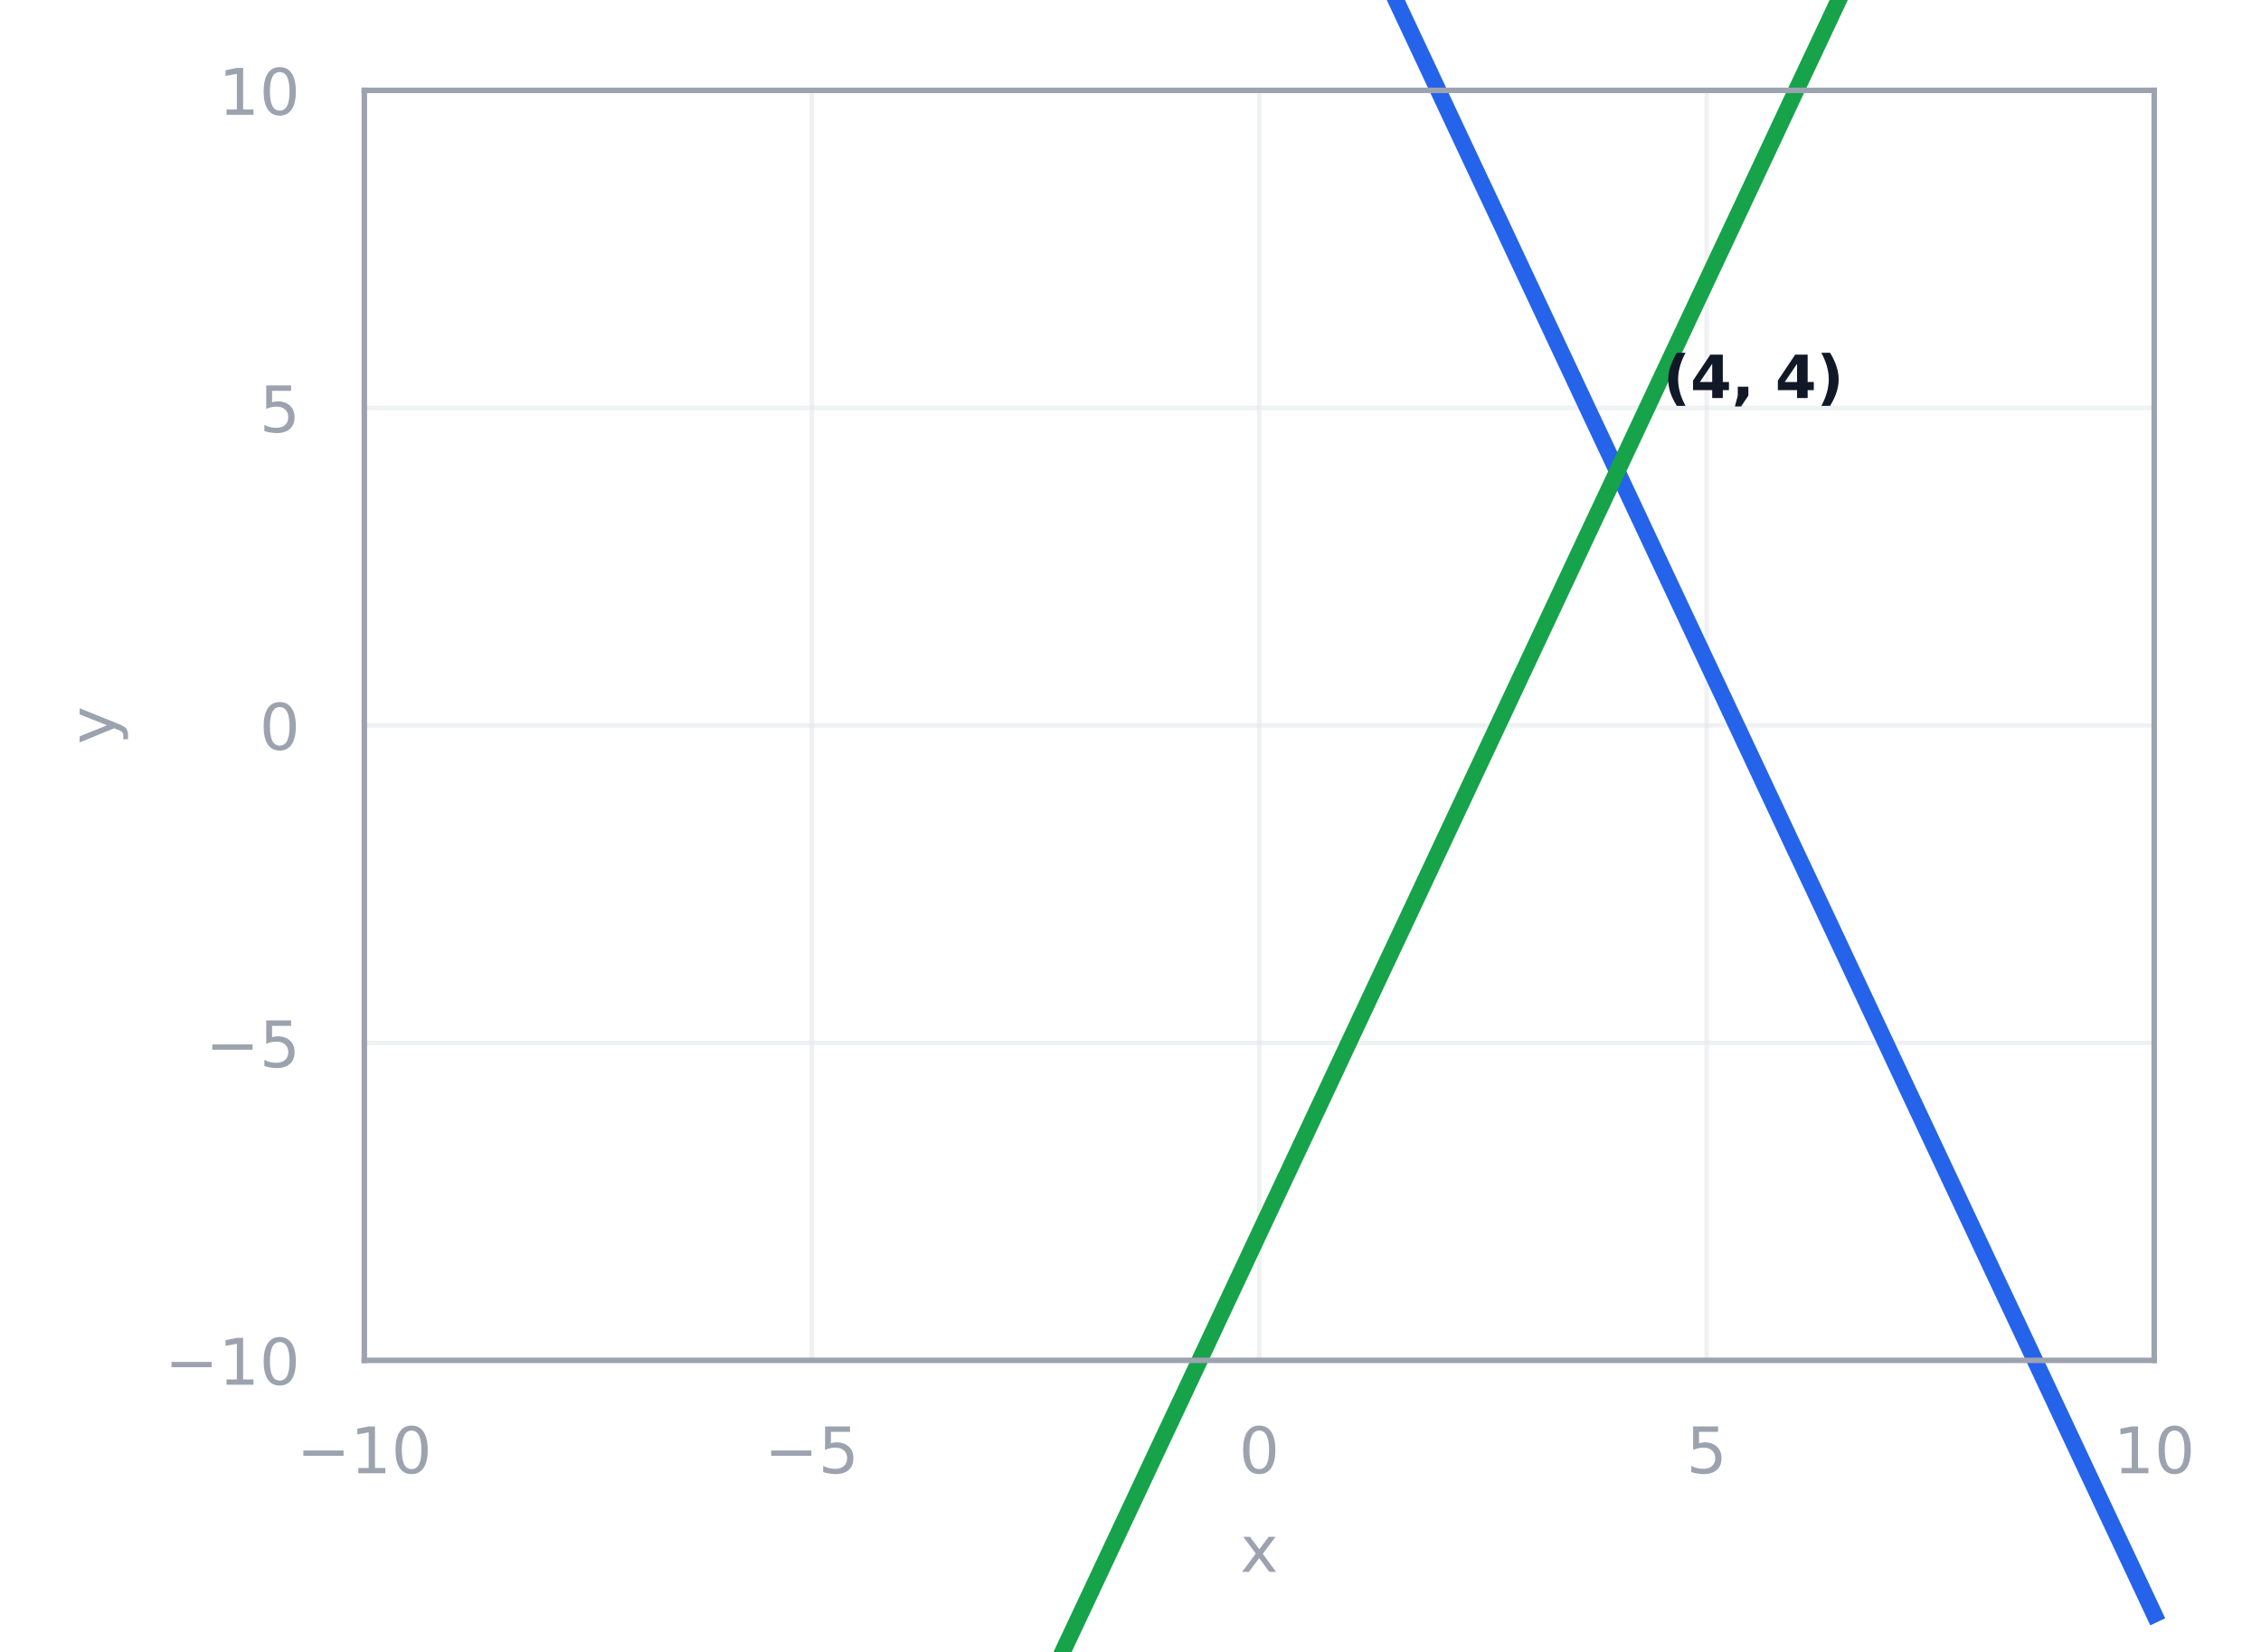
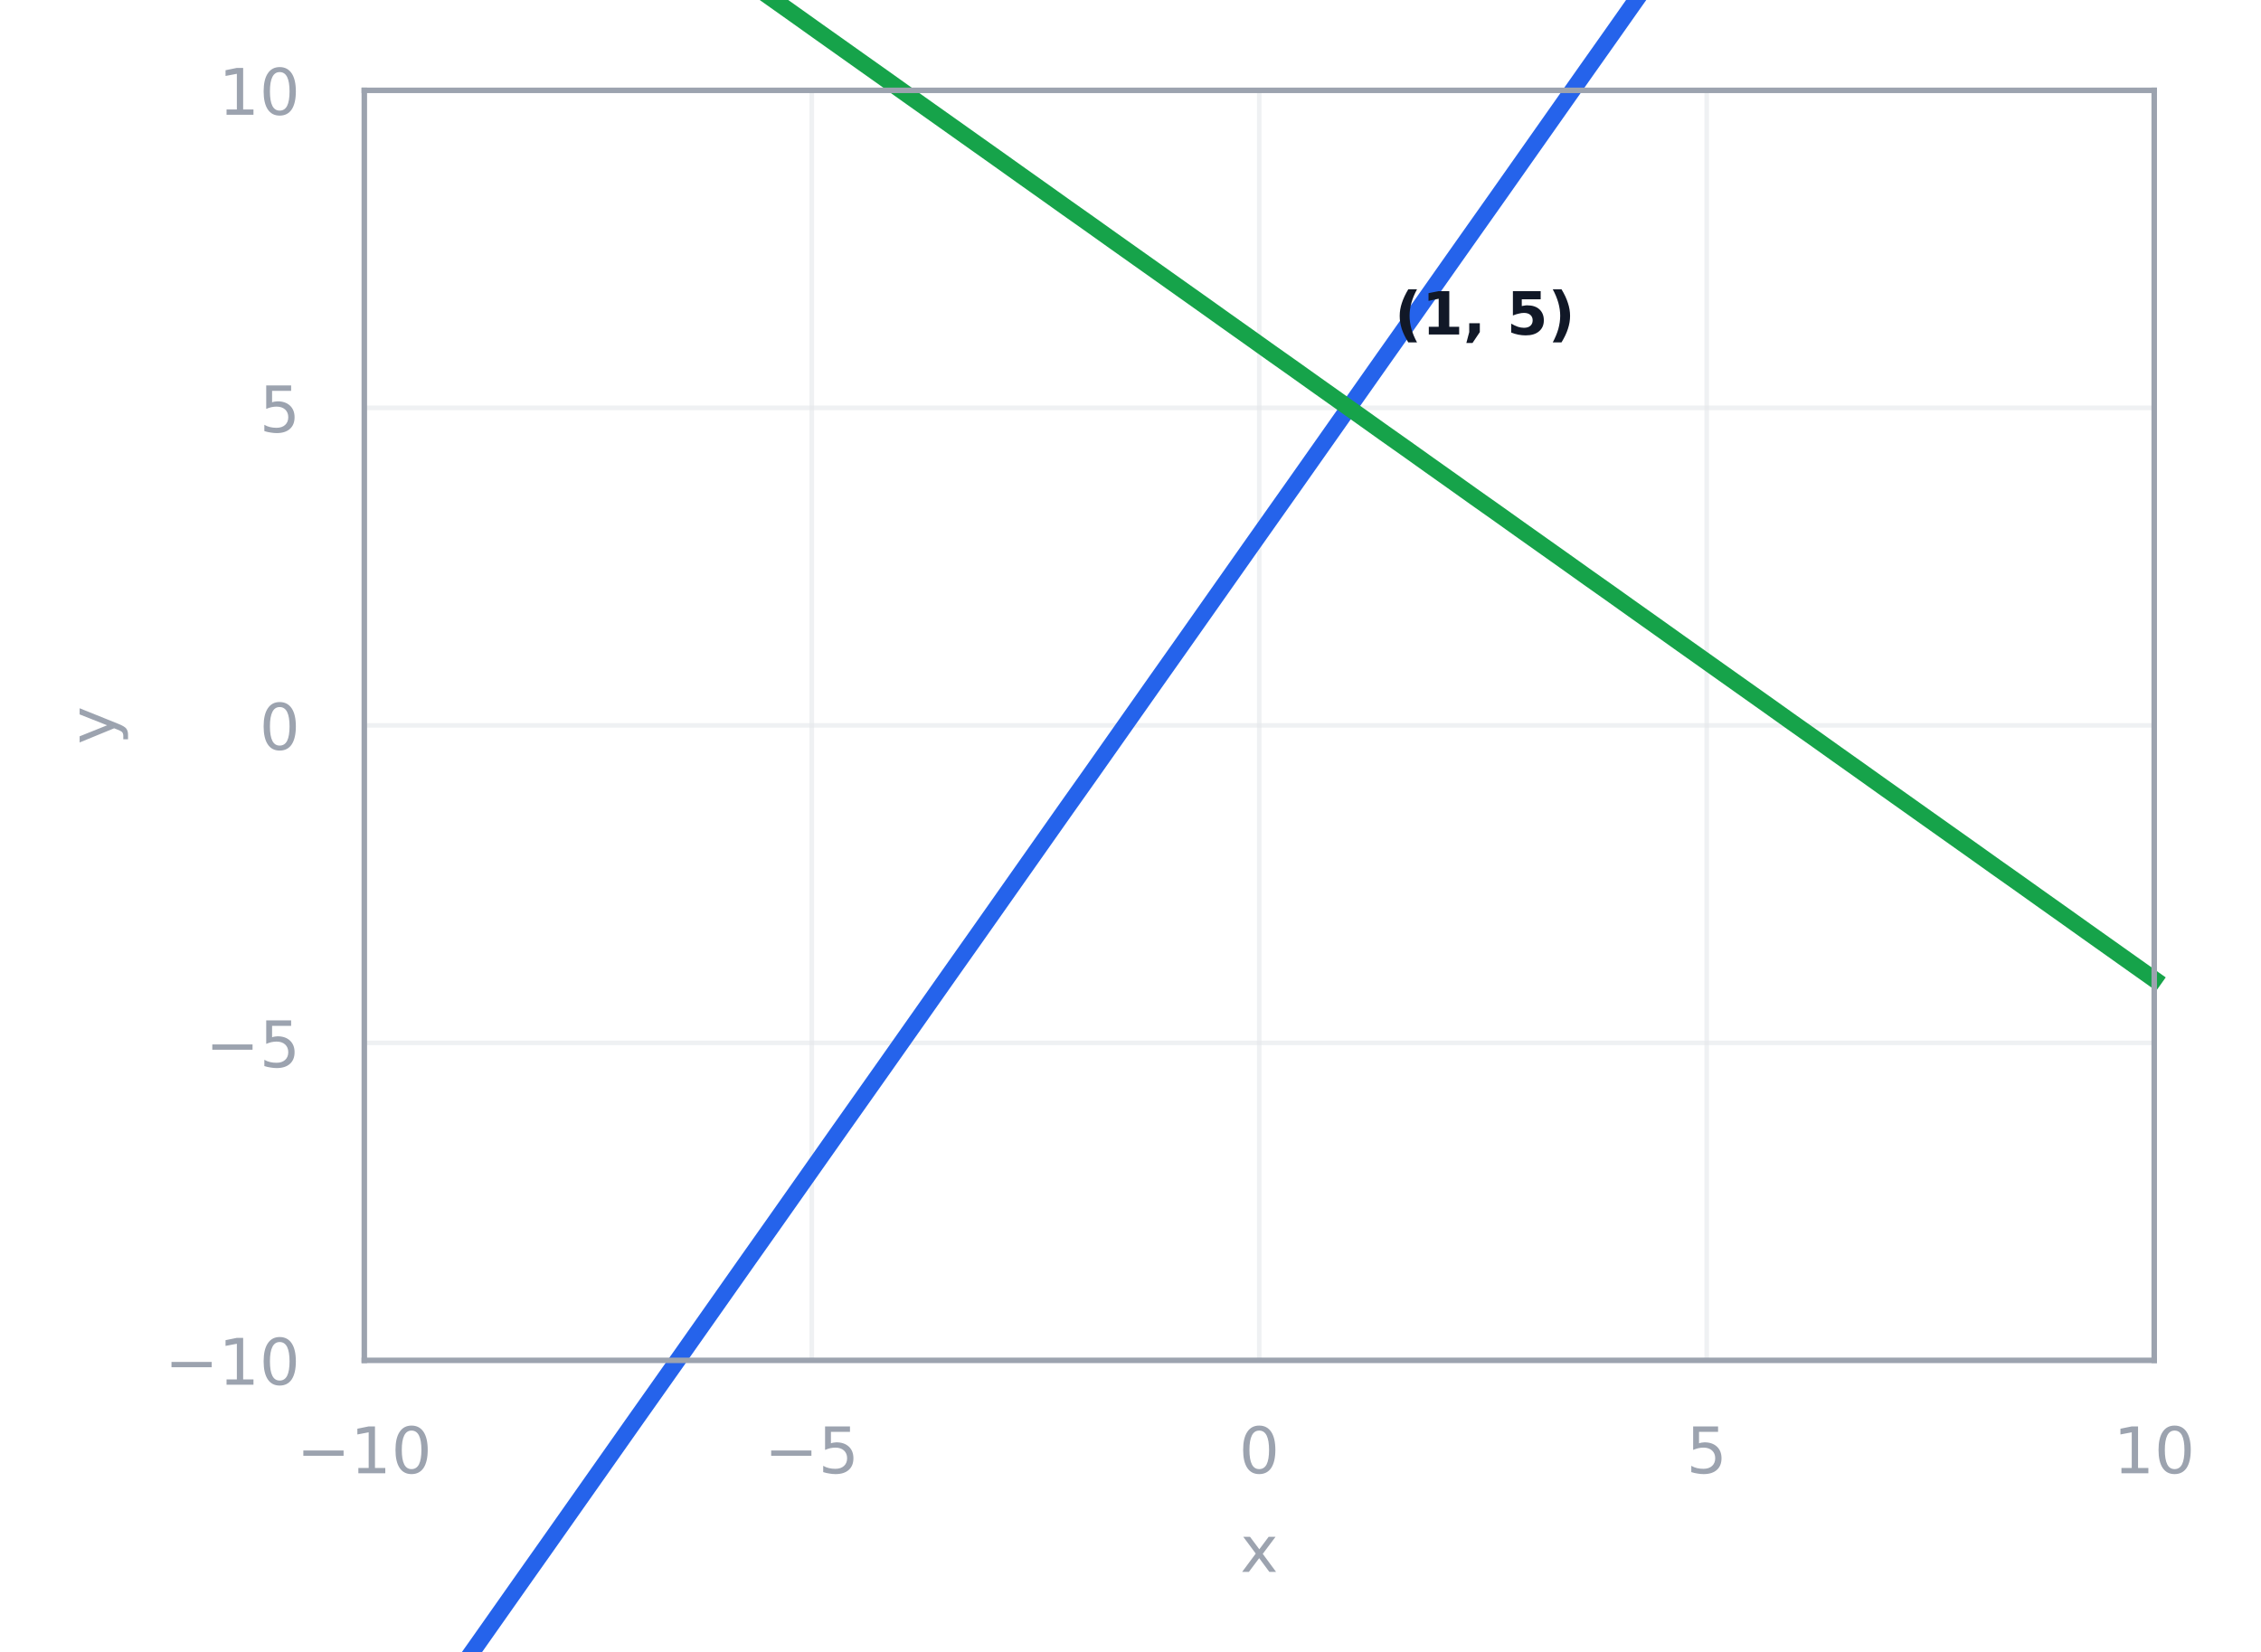
<svg xmlns="http://www.w3.org/2000/svg" xmlns:xlink="http://www.w3.org/1999/xlink" width="246.70pt" height="180.21pt" viewBox="0 0 246.70 180.21" version="1.1">
  <g>
    <g>
      <path d="M 0 180.21  L 246.70 180.21  L 246.70 0  L 0 0  L 0 180.21  z " style="fill: none" />
    </g>
    <g>
      <g>
        <path d="M 39.75 148.46  L 235.05 148.46  L 235.05 9.86  L 39.75 9.86  L 39.75 148.46  z " style="fill: none" />
      </g>
      <g>
        <g>
          <g>
            <path d="M 39.75 148.46  L 39.75 9.86  " style="fill: none; stroke: #e5e7eb; stroke-opacity: 0.6; stroke-width: 0.5; stroke-linecap: square" />
          </g>
          <g>
            <defs>
              <path d="M 0 0  L 0 3.5  " style="stroke: #9ca3af; stroke-width: 0.8" />
            </defs>
            <g>
-               <use xlink:href="#m4beb9c5ecc" x="39.75" y="148.46" style="fill: #9ca3af; stroke: #9ca3af; stroke-width: 0.8" />
+               <use xlink:href="#m55029e502b" x="39.75" y="148.46" style="fill: #9ca3af; stroke: #9ca3af; stroke-width: 0.8" />
            </g>
          </g>
          <g>
            <text style="fill: #9ca3af; font: 7px 'DejaVu Sans', 'Bitstream Vera Sans', 'Computer Modern Sans Serif', 'Lucida Grande', 'Verdana', 'Geneva', 'Lucid', 'Arial', 'Helvetica', 'Avant Garde', sans-serif; text-anchor: middle" x="39.75" y="160.78" transform="rotate(-0 39.75 160.78)">−10</text>
          </g>
        </g>
        <g>
          <g>
            <path d="M 88.57 148.46  L 88.57 9.86  " style="fill: none; stroke: #e5e7eb; stroke-opacity: 0.6; stroke-width: 0.5; stroke-linecap: square" />
          </g>
          <g>
            <g>
-               <use xlink:href="#m4beb9c5ecc" x="88.57" y="148.46" style="fill: #9ca3af; stroke: #9ca3af; stroke-width: 0.8" />
+               <use xlink:href="#m55029e502b" x="88.57" y="148.46" style="fill: #9ca3af; stroke: #9ca3af; stroke-width: 0.8" />
            </g>
          </g>
          <g>
            <text style="fill: #9ca3af; font: 7px 'DejaVu Sans', 'Bitstream Vera Sans', 'Computer Modern Sans Serif', 'Lucida Grande', 'Verdana', 'Geneva', 'Lucid', 'Arial', 'Helvetica', 'Avant Garde', sans-serif; text-anchor: middle" x="88.57" y="160.78" transform="rotate(-0 88.57 160.78)">−5</text>
          </g>
        </g>
        <g>
          <g>
            <path d="M 137.40 148.46  L 137.40 9.86  " style="fill: none; stroke: #e5e7eb; stroke-opacity: 0.6; stroke-width: 0.5; stroke-linecap: square" />
          </g>
          <g>
            <g>
-               <use xlink:href="#m4beb9c5ecc" x="137.40" y="148.46" style="fill: #9ca3af; stroke: #9ca3af; stroke-width: 0.8" />
+               <use xlink:href="#m55029e502b" x="137.40" y="148.46" style="fill: #9ca3af; stroke: #9ca3af; stroke-width: 0.8" />
            </g>
          </g>
          <g>
            <text style="fill: #9ca3af; font: 7px 'DejaVu Sans', 'Bitstream Vera Sans', 'Computer Modern Sans Serif', 'Lucida Grande', 'Verdana', 'Geneva', 'Lucid', 'Arial', 'Helvetica', 'Avant Garde', sans-serif; text-anchor: middle" x="137.40" y="160.78" transform="rotate(-0 137.40 160.78)">0</text>
          </g>
        </g>
        <g>
          <g>
            <path d="M 186.22 148.46  L 186.22 9.86  " style="fill: none; stroke: #e5e7eb; stroke-opacity: 0.6; stroke-width: 0.5; stroke-linecap: square" />
          </g>
          <g>
            <g>
-               <use xlink:href="#m4beb9c5ecc" x="186.22" y="148.46" style="fill: #9ca3af; stroke: #9ca3af; stroke-width: 0.8" />
+               <use xlink:href="#m55029e502b" x="186.22" y="148.46" style="fill: #9ca3af; stroke: #9ca3af; stroke-width: 0.8" />
            </g>
          </g>
          <g>
            <text style="fill: #9ca3af; font: 7px 'DejaVu Sans', 'Bitstream Vera Sans', 'Computer Modern Sans Serif', 'Lucida Grande', 'Verdana', 'Geneva', 'Lucid', 'Arial', 'Helvetica', 'Avant Garde', sans-serif; text-anchor: middle" x="186.22" y="160.78" transform="rotate(-0 186.22 160.78)">5</text>
          </g>
        </g>
        <g>
          <g>
            <path d="M 235.05 148.46  L 235.05 9.86  " style="fill: none; stroke: #e5e7eb; stroke-opacity: 0.6; stroke-width: 0.5; stroke-linecap: square" />
          </g>
          <g>
            <g>
-               <use xlink:href="#m4beb9c5ecc" x="235.05" y="148.46" style="fill: #9ca3af; stroke: #9ca3af; stroke-width: 0.8" />
+               <use xlink:href="#m55029e502b" x="235.05" y="148.46" style="fill: #9ca3af; stroke: #9ca3af; stroke-width: 0.8" />
            </g>
          </g>
          <g>
            <text style="fill: #9ca3af; font: 7px 'DejaVu Sans', 'Bitstream Vera Sans', 'Computer Modern Sans Serif', 'Lucida Grande', 'Verdana', 'Geneva', 'Lucid', 'Arial', 'Helvetica', 'Avant Garde', sans-serif; text-anchor: middle" x="235.05" y="160.78" transform="rotate(-0 235.05 160.78)">10</text>
          </g>
        </g>
        <g>
          <text style="fill: #9ca3af; font: 7px 'DejaVu Sans', 'Bitstream Vera Sans', 'Computer Modern Sans Serif', 'Lucida Grande', 'Verdana', 'Geneva', 'Lucid', 'Arial', 'Helvetica', 'Avant Garde', sans-serif; text-anchor: middle" x="137.40" y="171.55" transform="rotate(-0 137.40 171.55)">x</text>
        </g>
      </g>
      <g>
        <g>
          <g>
            <path d="M 39.75 148.46  L 235.05 148.46  " style="fill: none; stroke: #e5e7eb; stroke-opacity: 0.6; stroke-width: 0.5; stroke-linecap: square" />
          </g>
          <g>
            <defs>
              <path d="M 0 0  L -3.5 0  " style="stroke: #9ca3af; stroke-width: 0.8" />
            </defs>
            <g>
-               <use xlink:href="#m40cb316f8f" x="39.75" y="148.46" style="fill: #9ca3af; stroke: #9ca3af; stroke-width: 0.8" />
+               <use xlink:href="#m0ebaeba930" x="39.75" y="148.46" style="fill: #9ca3af; stroke: #9ca3af; stroke-width: 0.8" />
            </g>
          </g>
          <g>
            <text style="fill: #9ca3af; font: 7px 'DejaVu Sans', 'Bitstream Vera Sans', 'Computer Modern Sans Serif', 'Lucida Grande', 'Verdana', 'Geneva', 'Lucid', 'Arial', 'Helvetica', 'Avant Garde', sans-serif; text-anchor: end" x="32.75" y="151.12" transform="rotate(-0 32.75 151.12)">−10</text>
          </g>
        </g>
        <g>
          <g>
            <path d="M 39.75 113.81  L 235.05 113.81  " style="fill: none; stroke: #e5e7eb; stroke-opacity: 0.6; stroke-width: 0.5; stroke-linecap: square" />
          </g>
          <g>
            <g>
-               <use xlink:href="#m40cb316f8f" x="39.75" y="113.81" style="fill: #9ca3af; stroke: #9ca3af; stroke-width: 0.8" />
+               <use xlink:href="#m0ebaeba930" x="39.75" y="113.81" style="fill: #9ca3af; stroke: #9ca3af; stroke-width: 0.8" />
            </g>
          </g>
          <g>
            <text style="fill: #9ca3af; font: 7px 'DejaVu Sans', 'Bitstream Vera Sans', 'Computer Modern Sans Serif', 'Lucida Grande', 'Verdana', 'Geneva', 'Lucid', 'Arial', 'Helvetica', 'Avant Garde', sans-serif; text-anchor: end" x="32.75" y="116.47" transform="rotate(-0 32.75 116.47)">−5</text>
          </g>
        </g>
        <g>
          <g>
            <path d="M 39.75 79.16  L 235.05 79.16  " style="fill: none; stroke: #e5e7eb; stroke-opacity: 0.6; stroke-width: 0.5; stroke-linecap: square" />
          </g>
          <g>
            <g>
-               <use xlink:href="#m40cb316f8f" x="39.75" y="79.16" style="fill: #9ca3af; stroke: #9ca3af; stroke-width: 0.8" />
+               <use xlink:href="#m0ebaeba930" x="39.75" y="79.16" style="fill: #9ca3af; stroke: #9ca3af; stroke-width: 0.8" />
            </g>
          </g>
          <g>
            <text style="fill: #9ca3af; font: 7px 'DejaVu Sans', 'Bitstream Vera Sans', 'Computer Modern Sans Serif', 'Lucida Grande', 'Verdana', 'Geneva', 'Lucid', 'Arial', 'Helvetica', 'Avant Garde', sans-serif; text-anchor: end" x="32.75" y="81.82" transform="rotate(-0 32.75 81.82)">0</text>
          </g>
        </g>
        <g>
          <g>
            <path d="M 39.75 44.51  L 235.05 44.51  " style="fill: none; stroke: #e5e7eb; stroke-opacity: 0.6; stroke-width: 0.5; stroke-linecap: square" />
          </g>
          <g>
            <g>
-               <use xlink:href="#m40cb316f8f" x="39.75" y="44.51" style="fill: #9ca3af; stroke: #9ca3af; stroke-width: 0.8" />
+               <use xlink:href="#m0ebaeba930" x="39.75" y="44.51" style="fill: #9ca3af; stroke: #9ca3af; stroke-width: 0.8" />
            </g>
          </g>
          <g>
            <text style="fill: #9ca3af; font: 7px 'DejaVu Sans', 'Bitstream Vera Sans', 'Computer Modern Sans Serif', 'Lucida Grande', 'Verdana', 'Geneva', 'Lucid', 'Arial', 'Helvetica', 'Avant Garde', sans-serif; text-anchor: end" x="32.75" y="47.17" transform="rotate(-0 32.75 47.17)">5</text>
          </g>
        </g>
        <g>
          <g>
            <path d="M 39.75 9.86  L 235.05 9.86  " style="fill: none; stroke: #e5e7eb; stroke-opacity: 0.6; stroke-width: 0.5; stroke-linecap: square" />
          </g>
          <g>
            <g>
-               <use xlink:href="#m40cb316f8f" x="39.75" y="9.86" style="fill: #9ca3af; stroke: #9ca3af; stroke-width: 0.8" />
+               <use xlink:href="#m0ebaeba930" x="39.75" y="9.86" style="fill: #9ca3af; stroke: #9ca3af; stroke-width: 0.8" />
            </g>
          </g>
          <g>
            <text style="fill: #9ca3af; font: 7px 'DejaVu Sans', 'Bitstream Vera Sans', 'Computer Modern Sans Serif', 'Lucida Grande', 'Verdana', 'Geneva', 'Lucid', 'Arial', 'Helvetica', 'Avant Garde', sans-serif; text-anchor: end" x="32.75" y="12.52" transform="rotate(-0 32.75 12.52)">10</text>
          </g>
        </g>
        <g>
          <text style="fill: #9ca3af; font: 7px 'DejaVu Sans', 'Bitstream Vera Sans', 'Computer Modern Sans Serif', 'Lucida Grande', 'Verdana', 'Geneva', 'Lucid', 'Arial', 'Helvetica', 'Avant Garde', sans-serif; text-anchor: middle" x="12.52" y="79.16" transform="rotate(-90 12.52 79.16)">y</text>
        </g>
      </g>
      <g>
-         <path d="M 151.83 -1  L 153.47 2.49  L 155.94 7.75  L 158.41 13.02  L 160.88 18.28  L 163.36 23.54  L 165.83 28.81  L 168.30 34.07  L 170.77 39.33  L 173.24 44.60  L 175.72 49.86  L 178.19 55.12  L 180.66 60.39  L 183.13 65.65  L 185.60 70.91  L 188.08 76.18  L 190.55 81.44  L 193.02 86.70  L 195.49 91.97  L 197.97 97.23  L 200.44 102.49  L 202.91 107.76  L 205.38 113.02  L 207.85 118.28  L 210.33 123.55  L 212.80 128.81  L 215.27 134.07  L 217.74 139.34  L 220.22 144.60  L 222.69 149.86  L 225.16 155.13  L 227.63 160.39  L 230.10 165.65  L 232.58 170.92  L 235.05 176.18  " style="fill: none; stroke: #2563eb; stroke-width: 1.8; stroke-linecap: square" />
+         <path d="M 50.85 181.21  L 52.11 179.43  L 54.58 175.92  L 57.05 172.41  L 59.53 168.90  L 62.00 165.39  L 64.47 161.88  L 66.94 158.37  L 69.41 154.86  L 71.89 151.35  L 74.36 147.85  L 76.83 144.34  L 79.30 140.83  L 81.77 137.32  L 84.25 133.81  L 86.72 130.30  L 89.19 126.79  L 91.66 123.28  L 94.14 119.77  L 96.61 116.27  L 99.08 112.76  L 101.55 109.25  L 104.02 105.74  L 106.50 102.23  L 108.97 98.72  L 111.44 95.21  L 113.91 91.70  L 116.38 88.19  L 118.86 84.69  L 121.33 81.18  L 123.80 77.67  L 126.27 74.16  L 128.75 70.65  L 131.22 67.14  L 133.69 63.63  L 136.16 60.12  L 138.63 56.62  L 141.11 53.11  L 143.58 49.60  L 146.05 46.09  L 148.52 42.58  L 150.99 39.07  L 153.47 35.56  L 155.94 32.05  L 158.41 28.54  L 160.88 25.04  L 163.36 21.53  L 165.83 18.02  L 168.30 14.51  L 170.77 11.00  L 173.24 7.49  L 175.72 3.98  L 178.19 0.47  L 179.23 -1  " style="fill: none; stroke: #2563eb; stroke-width: 1.8; stroke-linecap: square" />
      </g>
      <g>
-         <path d="M 115.51 181.21  L 116.38 179.34  L 118.86 174.07  L 121.33 168.81  L 123.80 163.55  L 126.27 158.28  L 128.75 153.02  L 131.22 147.76  L 133.69 142.49  L 136.16 137.23  L 138.63 131.97  L 141.11 126.70  L 143.58 121.44  L 146.05 116.18  L 148.52 110.91  L 150.99 105.65  L 153.47 100.39  L 155.94 95.12  L 158.41 89.86  L 160.88 84.60  L 163.36 79.33  L 165.83 74.07  L 168.30 68.81  L 170.77 63.55  L 173.24 58.28  L 175.72 53.02  L 178.19 47.76  L 180.66 42.49  L 183.13 37.23  L 185.60 31.97  L 188.08 26.70  L 190.55 21.44  L 193.02 16.18  L 195.49 10.91  L 197.97 5.65  L 200.44 0.39  L 201.09 -1  " style="fill: none; stroke: #16a34a; stroke-width: 1.8; stroke-linecap: square" />
+         <path d="M 83.04 -1  L 84.25 -0.14  L 86.72 1.61  L 89.19 3.37  L 91.66 5.12  L 94.14 6.88  L 96.61 8.63  L 99.08 10.39  L 101.55 12.14  L 104.02 13.89  L 106.50 15.65  L 108.97 17.40  L 111.44 19.16  L 113.91 20.91  L 116.38 22.67  L 118.86 24.42  L 121.33 26.18  L 123.80 27.93  L 126.27 29.68  L 128.75 31.44  L 131.22 33.19  L 133.69 34.95  L 136.16 36.70  L 138.63 38.46  L 141.11 40.21  L 143.58 41.97  L 146.05 43.72  L 148.52 45.47  L 150.99 47.23  L 153.47 48.98  L 155.94 50.74  L 158.41 52.49  L 160.88 54.25  L 163.36 56.00  L 165.83 57.76  L 168.30 59.51  L 170.77 61.26  L 173.24 63.02  L 175.72 64.77  L 178.19 66.53  L 180.66 68.28  L 183.13 70.04  L 185.60 71.79  L 188.08 73.55  L 190.55 75.30  L 193.02 77.05  L 195.49 78.81  L 197.97 80.56  L 200.44 82.32  L 202.91 84.07  L 205.38 85.83  L 207.85 87.58  L 210.33 89.34  L 212.80 91.09  L 215.27 92.84  L 217.74 94.60  L 220.22 96.35  L 222.69 98.11  L 225.16 99.86  L 227.63 101.62  L 230.10 103.37  L 232.58 105.13  L 235.05 106.88  " style="fill: none; stroke: #16a34a; stroke-width: 1.8; stroke-linecap: square" />
      </g>
      <g>
        <path d="M 39.75 148.46  L 39.75 9.86  " style="fill: none; stroke: #9ca3af; stroke-width: 0.6; stroke-linejoin: miter; stroke-linecap: square" />
      </g>
      <g>
        <path d="M 235.05 148.46  L 235.05 9.86  " style="fill: none; stroke: #9ca3af; stroke-width: 0.6; stroke-linejoin: miter; stroke-linecap: square" />
      </g>
      <g>
        <path d="M 39.75 148.46  L 235.05 148.46  " style="fill: none; stroke: #9ca3af; stroke-width: 0.6; stroke-linejoin: miter; stroke-linecap: square" />
      </g>
      <g>
        <path d="M 39.75 9.86  L 235.05 9.86  " style="fill: none; stroke: #9ca3af; stroke-width: 0.6; stroke-linejoin: miter; stroke-linecap: square" />
      </g>
      <g>
-         <text style="fill: #111827; font: 700 6.5px 'DejaVu Sans', 'Bitstream Vera Sans', 'Computer Modern Sans Serif', 'Lucida Grande', 'Verdana', 'Geneva', 'Lucid', 'Arial', 'Helvetica', 'Avant Garde', sans-serif; text-anchor: start" x="181.46" y="43.44" transform="rotate(-0 181.46 43.44)">(4, 4)</text>
+         <text style="fill: #111827; font: 700 6.5px 'DejaVu Sans', 'Bitstream Vera Sans', 'Computer Modern Sans Serif', 'Lucida Grande', 'Verdana', 'Geneva', 'Lucid', 'Arial', 'Helvetica', 'Avant Garde', sans-serif; text-anchor: start" x="152.16" y="36.51" transform="rotate(-0 152.16 36.51)">(1, 5)</text>
      </g>
      <g>
        <defs>
          <path d="M 0 2.5  C 0.66 2.5 1.30 2.24 1.77 1.77  C 2.24 1.30 2.5 0.66 2.5 0  C 2.5 -0.66 2.24 -1.30 1.77 -1.77  C 1.30 -2.24 0.66 -2.5 0 -2.5  C -0.66 -2.5 -1.30 -2.24 -1.77 -1.77  C -2.24 -1.30 -2.5 -0.66 -2.5 0  C -2.5 0.66 -2.24 1.30 -1.77 1.77  C -1.30 2.24 -0.66 2.5 0 2.5  z " style="stroke: #111827" />
        </defs>
        <g>
-           <use xlink:href="#mb11c3c69e1" x="176.46" y="51.44" style="fill: #111827; stroke: #111827" />
+           <use xlink:href="#m6eb8ae4297" x="147.16" y="44.51" style="fill: #111827; stroke: #111827" />
        </g>
      </g>
    </g>
  </g>
  <defs>
 </defs>
</svg>
